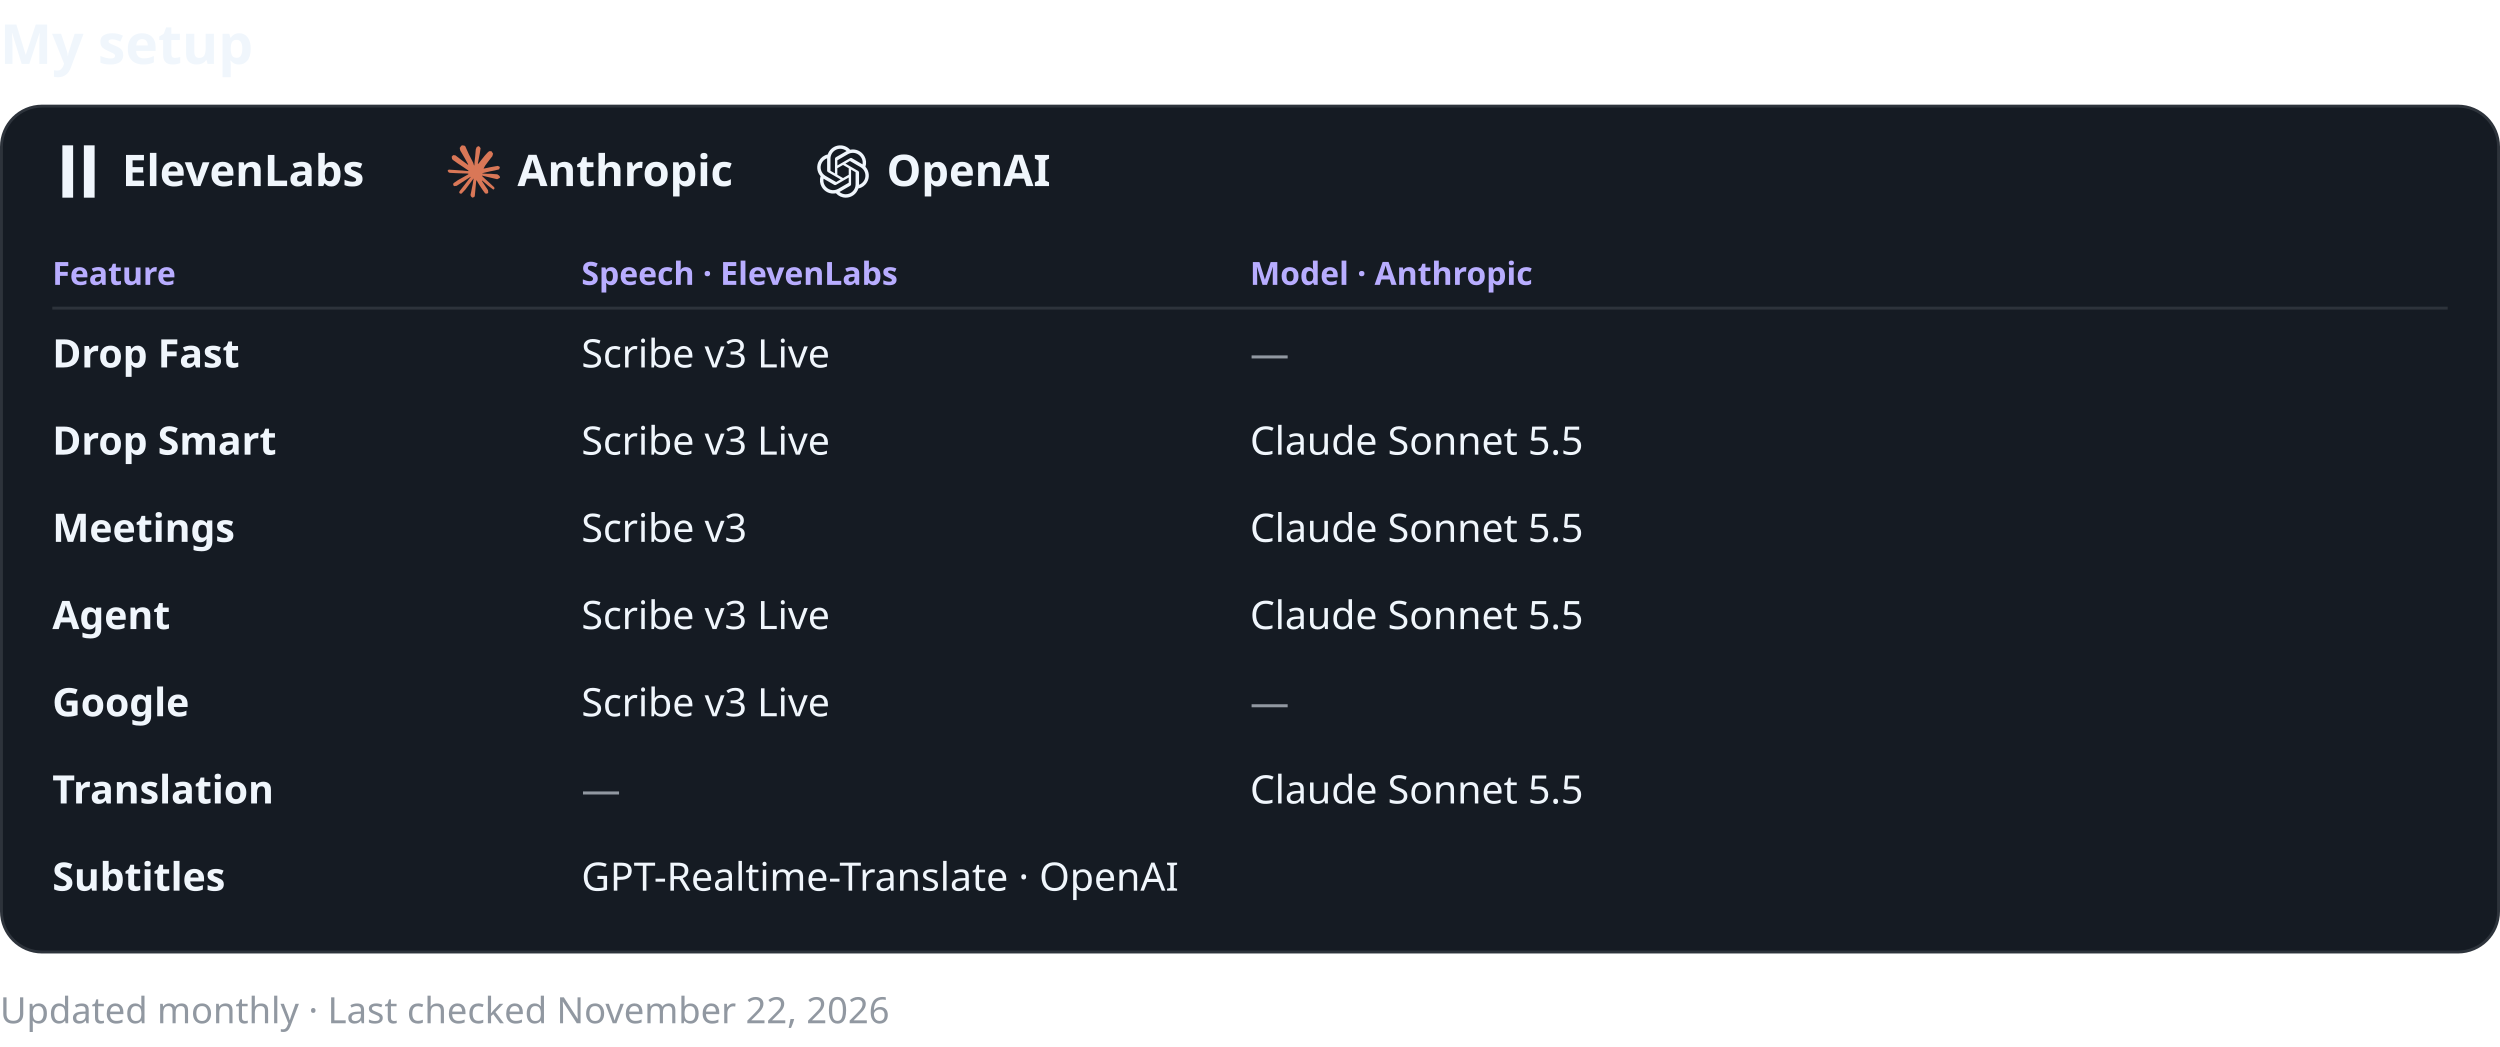
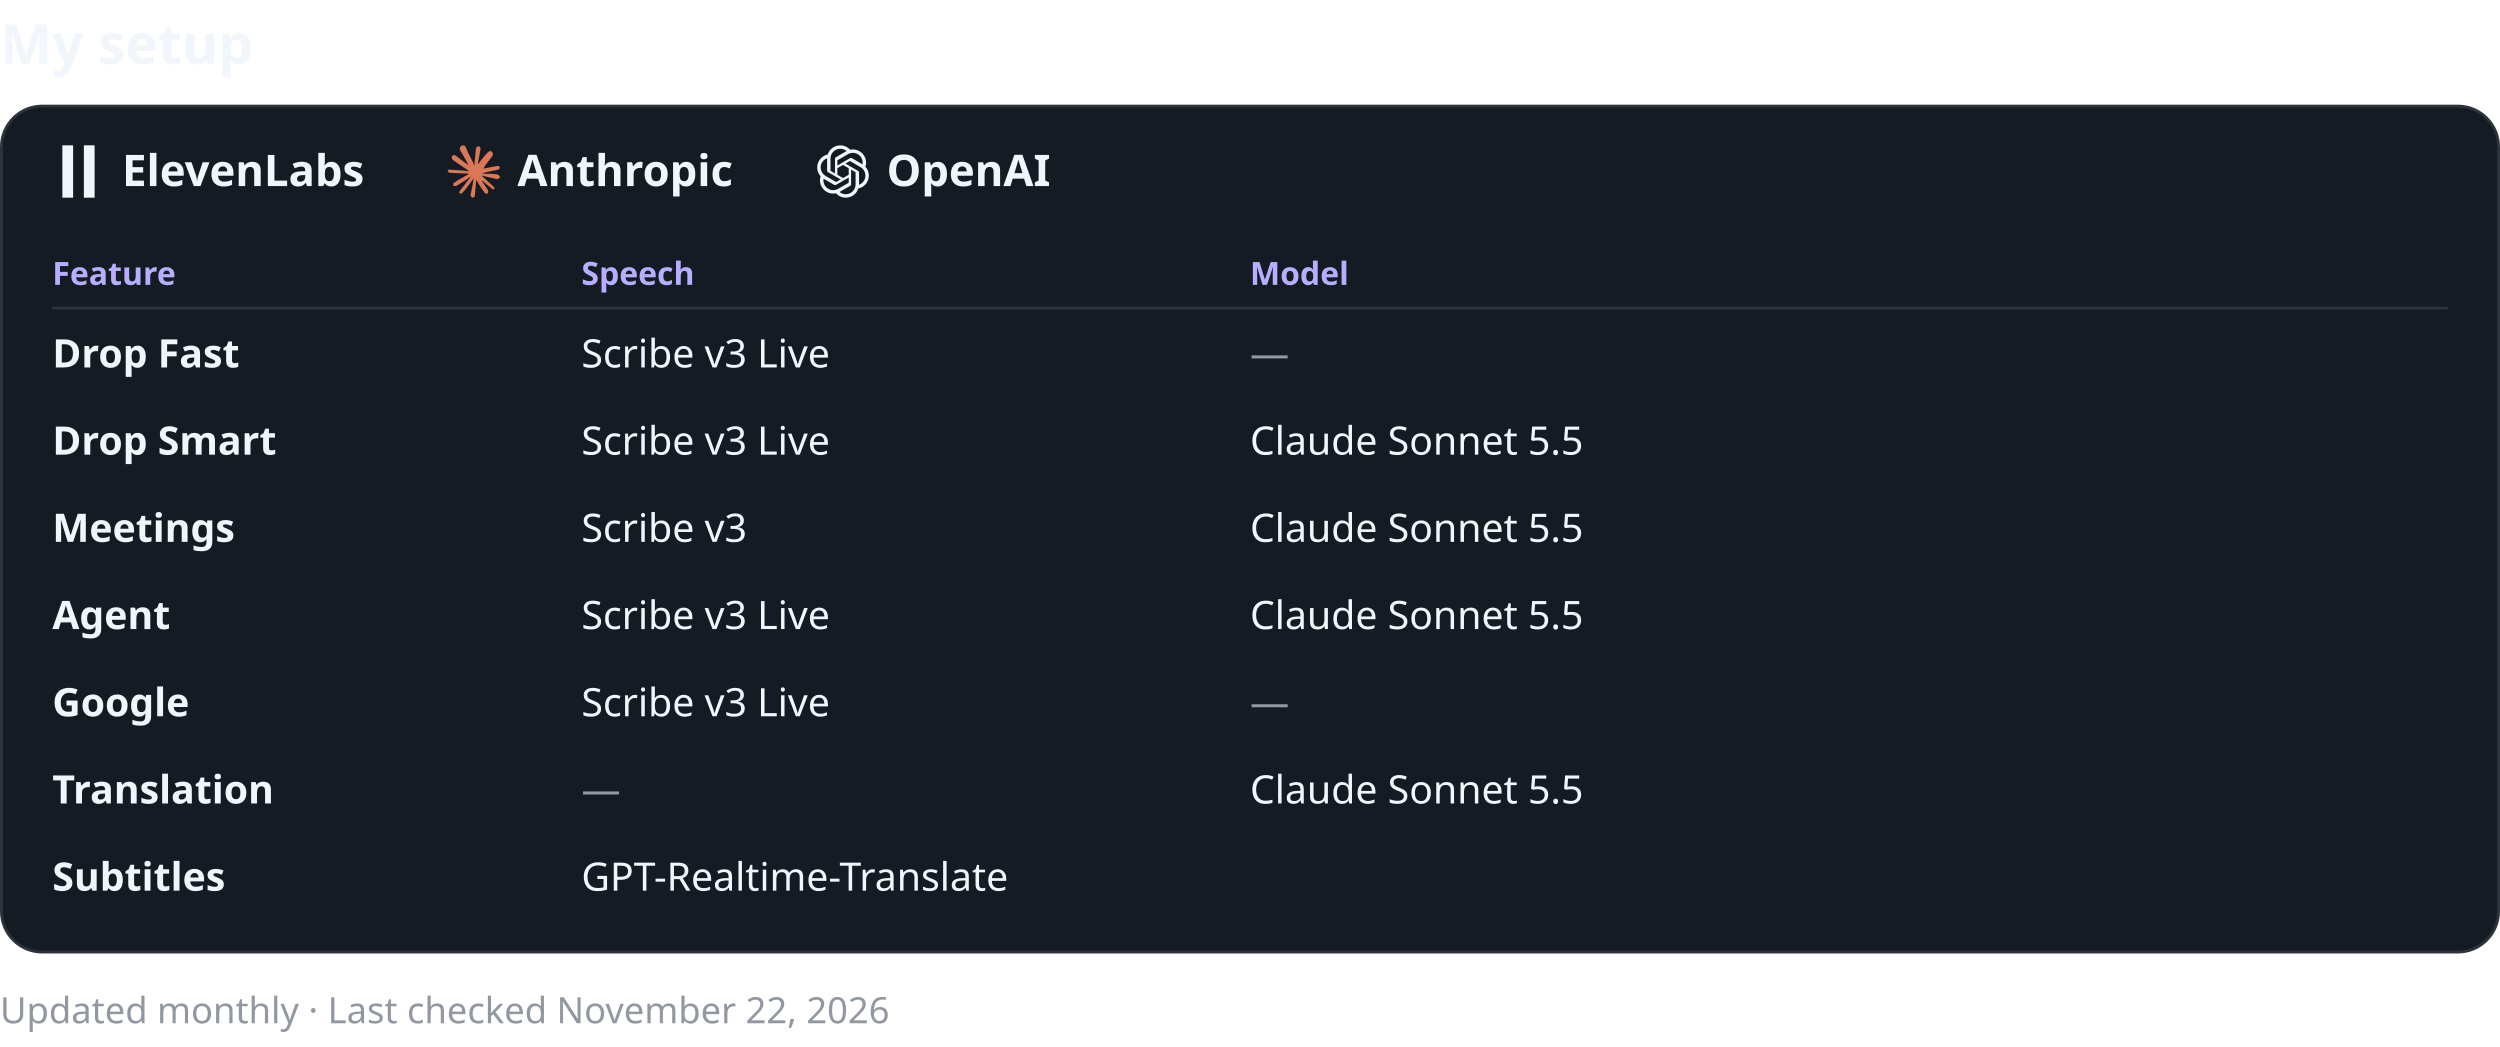
<svg xmlns="http://www.w3.org/2000/svg" width="860" height="360" viewBox="0 0 860 360">
  <text x="0" y="22" font-family="-apple-system, BlinkMacSystemFont, 'Segoe UI', 'Noto Sans', Helvetica, Arial, sans-serif" font-size="19" font-weight="700" fill="#f0f6fc">My setup</text>
  <rect x="0.5" y="36.5" width="859" height="291" rx="14" fill="#151b23" stroke="#2d333b" />
  <svg x="18" y="50" width="18" height="18" fill="#f0f6fc" role="img" viewBox="0 0 24 24">
    <path d="M4.604 0v24h4.932V0zm9.861 0v24h4.932V0z" />
  </svg>
  <text x="42" y="64" font-family="-apple-system, BlinkMacSystemFont, 'Segoe UI', 'Noto Sans', Helvetica, Arial, sans-serif" font-size="15" font-weight="600" fill="#f0f6fc">ElevenLabs</text>
  <svg x="154.0" y="50" width="18" height="18" fill="#d97757" role="img" viewBox="0 0 24 24">
    <path d="m4.714 15.956 4.717-2.647.079-.231-.079-.128h-.231l-.789-.049-2.696-.073-2.337-.097-2.265-.121-.571-.121-.534-.704.055-.352.48-.322.686.061 1.518.103 2.277.158 1.651.097 2.447.255h.389l.055-.158-.134-.097-.103-.097L6.973 9.836l-2.55-1.688-1.336-.971-.723-.492-.364-.461-.158-1.008.656-.723.88.061.225.061.892.686 1.906 1.475 2.489 1.834.364.303.146-.103.018-.073-.164-.273-1.354-2.447-1.445-2.489-.643-1.032-.17-.619c-.061-.255-.103-.467-.103-.729L6.287.134 6.7 0l.996.134.419.364.619 1.415 1.002 2.228 1.554 3.03.455.898.243.832.091.255h.158v-.146l.128-1.706.237-2.095.231-2.696.079-.759.376-.911.747-.492.583.279.48.686-.067.443-.285 1.852-.559 2.902-.364 1.943h.212l.243-.243.984-1.305 1.651-2.064.729-.82.85-.905.546-.431h1.032l.759 1.129-.34 1.166-1.062 1.348-.88 1.141-1.263 1.7-.789 1.36.073.109.188-.018 2.853-.607 1.542-.279 1.84-.316.832.389.091.395-.328.807-1.967.486-2.307.461-3.436.814-.043.03.049.061 1.548.146.662.036h1.621l3.018.225.789.522.474.638-.079.486-1.214.619-1.639-.389-3.825-.911-1.311-.328h-.182v.109l1.093 1.069 2.003 1.809 2.507 2.331.128.577-.322.455-.34-.049-2.204-1.657-.85-.747-1.925-1.621h-.128v.17l.443.65 2.344 3.521.121 1.081-.17.352-.607.212-.668-.121-1.372-1.925L14.38 17.959l-1.141-1.943-.14.079-.674 7.255-.316.37-.729.279-.607-.461-.322-.747.322-1.475.389-1.925.316-1.53.285-1.9.17-.631-.012-.043-.14.018-1.433 1.967-2.18 2.945-1.724 1.846-.413.164-.716-.37.067-.662.401-.589 2.386-3.036 1.439-1.882.929-1.087-.006-.158h-.055l-6.338 4.116-1.129.146-.486-.455.061-.747.231-.243 1.906-1.311Z" />
  </svg>
  <text x="178.0" y="64" font-family="-apple-system, BlinkMacSystemFont, 'Segoe UI', 'Noto Sans', Helvetica, Arial, sans-serif" font-size="15" font-weight="600" fill="#f0f6fc">Anthropic</text>
  <svg x="281.0" y="50" width="18" height="18" fill="#f0f6fc" role="img" viewBox="0 0 24 24">
    <path d="M22.282 9.821a5.985 5.985 0 0 0-.516-4.911 6.046 6.046 0 0 0-6.51-2.9A6.065 6.065 0 0 0 4.981 4.182a5.985 5.985 0 0 0-3.998 2.9 6.046 6.046 0 0 0 .743 7.097 5.98 5.98 0 0 0 .511 4.911 6.051 6.051 0 0 0 6.515 2.9A5.985 5.985 0 0 0 13.26 24a6.056 6.056 0 0 0 5.772-4.206 5.989 5.989 0 0 0 3.998-2.9 6.056 6.056 0 0 0-.748-7.073zm-9.022 12.608a4.476 4.476 0 0 1-2.876-1.041l.142-.08 4.778-2.758a.795.795 0 0 0 .393-.681v-6.737l2.02 1.169a.071.071 0 0 1 .038.052v5.583a4.504 4.504 0 0 1-4.495 4.494zm-9.661-4.125a4.471 4.471 0 0 1-.535-3.014l.142.085 4.783 2.758a.771.771 0 0 0 .781 0l5.843-3.369v2.332a.08.08 0 0 1-.033.061L9.74 19.95a4.499 4.499 0 0 1-6.141-1.646zM2.341 7.896a4.485 4.485 0 0 1 2.365-1.973V11.6a.766.766 0 0 0 .388.676l5.814 3.354-2.02 1.169a.076.076 0 0 1-.071 0l-4.83-2.787A4.504 4.504 0 0 1 2.341 7.872zm16.596 3.856L13.104 8.364 15.119 7.2a.076.076 0 0 1 .071 0l4.83 2.791a4.494 4.494 0 0 1-.676 8.104v-5.677a.79.79 0 0 0-.407-.667zm2.011-3.023l-.142-.085-4.774-2.782a.776.776 0 0 0-.785 0L9.409 9.23V6.897a.066.066 0 0 1 .028-.061l4.83-2.787a4.499 4.499 0 0 1 6.68 4.66zM8.306 12.863l-2.02-1.164a.08.08 0 0 1-.038-.057V6.074a4.499 4.499 0 0 1 7.376-3.454l-.142.081L8.704 5.459a.795.795 0 0 0-.393.681zm1.098-2.365l2.602-1.5 2.607 1.5v2.999l-2.597 1.5-2.607-1.5Z" />
  </svg>
  <text x="305.0" y="64" font-family="-apple-system, BlinkMacSystemFont, 'Segoe UI', 'Noto Sans', Helvetica, Arial, sans-serif" font-size="15" font-weight="600" fill="#f0f6fc">OpenAI</text>
  <text x="18" y="98" font-family="-apple-system, BlinkMacSystemFont, 'Segoe UI', 'Noto Sans', Helvetica, Arial, sans-serif" font-size="11.0" font-weight="600" fill="#b8adff">Feature</text>
-   <text x="200" y="98" font-family="-apple-system, BlinkMacSystemFont, 'Segoe UI', 'Noto Sans', Helvetica, Arial, sans-serif" font-size="11.0" font-weight="600" fill="#b8adff">Speech · ElevenLabs</text>
-   <text x="430" y="98" font-family="-apple-system, BlinkMacSystemFont, 'Segoe UI', 'Noto Sans', Helvetica, Arial, sans-serif" font-size="11.0" font-weight="600" fill="#b8adff">Model · Anthropic</text>
+   <text x="200" y="98" font-family="-apple-system, BlinkMacSystemFont, 'Segoe UI', 'Noto Sans', Helvetica, Arial, sans-serif" font-size="11.0" font-weight="600" fill="#b8adff">Speech</text>
+   <text x="430" y="98" font-family="-apple-system, BlinkMacSystemFont, 'Segoe UI', 'Noto Sans', Helvetica, Arial, sans-serif" font-size="11.0" font-weight="600" fill="#b8adff">Model</text>
  <line x1="18" y1="106" x2="842" y2="106" stroke="#2d333b" />
  <text x="18" y="126.4" font-family="-apple-system, BlinkMacSystemFont, 'Segoe UI', 'Noto Sans', Helvetica, Arial, sans-serif" font-size="13.5" font-weight="600" fill="#f0f6fc">Drop Fast</text>
  <text x="200" y="126.4" font-family="-apple-system, BlinkMacSystemFont, 'Segoe UI', 'Noto Sans', Helvetica, Arial, sans-serif" font-size="13.5" font-weight="400" fill="#f0f6fc">Scribe v3 Live</text>
  <text x="430" y="126.4" font-family="-apple-system, BlinkMacSystemFont, 'Segoe UI', 'Noto Sans', Helvetica, Arial, sans-serif" font-size="13.5" font-weight="400" fill="#9198a1">—</text>
  <text x="18" y="156.4" font-family="-apple-system, BlinkMacSystemFont, 'Segoe UI', 'Noto Sans', Helvetica, Arial, sans-serif" font-size="13.5" font-weight="600" fill="#f0f6fc">Drop Smart</text>
  <text x="200" y="156.4" font-family="-apple-system, BlinkMacSystemFont, 'Segoe UI', 'Noto Sans', Helvetica, Arial, sans-serif" font-size="13.5" font-weight="400" fill="#f0f6fc">Scribe v3 Live</text>
  <text x="430" y="156.4" font-family="-apple-system, BlinkMacSystemFont, 'Segoe UI', 'Noto Sans', Helvetica, Arial, sans-serif" font-size="13.5" font-weight="400" fill="#f0f6fc">Claude Sonnet 5.5</text>
  <text x="18" y="186.4" font-family="-apple-system, BlinkMacSystemFont, 'Segoe UI', 'Noto Sans', Helvetica, Arial, sans-serif" font-size="13.5" font-weight="600" fill="#f0f6fc">Meetings</text>
  <text x="200" y="186.4" font-family="-apple-system, BlinkMacSystemFont, 'Segoe UI', 'Noto Sans', Helvetica, Arial, sans-serif" font-size="13.5" font-weight="400" fill="#f0f6fc">Scribe v3</text>
  <text x="430" y="186.4" font-family="-apple-system, BlinkMacSystemFont, 'Segoe UI', 'Noto Sans', Helvetica, Arial, sans-serif" font-size="13.5" font-weight="400" fill="#f0f6fc">Claude Sonnet 5.5</text>
  <text x="18" y="216.4" font-family="-apple-system, BlinkMacSystemFont, 'Segoe UI', 'Noto Sans', Helvetica, Arial, sans-serif" font-size="13.5" font-weight="600" fill="#f0f6fc">Agent</text>
  <text x="200" y="216.4" font-family="-apple-system, BlinkMacSystemFont, 'Segoe UI', 'Noto Sans', Helvetica, Arial, sans-serif" font-size="13.5" font-weight="400" fill="#f0f6fc">Scribe v3 Live</text>
  <text x="430" y="216.4" font-family="-apple-system, BlinkMacSystemFont, 'Segoe UI', 'Noto Sans', Helvetica, Arial, sans-serif" font-size="13.5" font-weight="400" fill="#f0f6fc">Claude Sonnet 5.5</text>
  <text x="18" y="246.4" font-family="-apple-system, BlinkMacSystemFont, 'Segoe UI', 'Noto Sans', Helvetica, Arial, sans-serif" font-size="13.5" font-weight="600" fill="#f0f6fc">Google</text>
  <text x="200" y="246.4" font-family="-apple-system, BlinkMacSystemFont, 'Segoe UI', 'Noto Sans', Helvetica, Arial, sans-serif" font-size="13.5" font-weight="400" fill="#f0f6fc">Scribe v3 Live</text>
  <text x="430" y="246.4" font-family="-apple-system, BlinkMacSystemFont, 'Segoe UI', 'Noto Sans', Helvetica, Arial, sans-serif" font-size="13.5" font-weight="400" fill="#9198a1">—</text>
  <text x="18" y="276.4" font-family="-apple-system, BlinkMacSystemFont, 'Segoe UI', 'Noto Sans', Helvetica, Arial, sans-serif" font-size="13.5" font-weight="600" fill="#f0f6fc">Translation</text>
  <text x="200" y="276.4" font-family="-apple-system, BlinkMacSystemFont, 'Segoe UI', 'Noto Sans', Helvetica, Arial, sans-serif" font-size="13.5" font-weight="400" fill="#9198a1">—</text>
  <text x="430" y="276.4" font-family="-apple-system, BlinkMacSystemFont, 'Segoe UI', 'Noto Sans', Helvetica, Arial, sans-serif" font-size="13.5" font-weight="400" fill="#f0f6fc">Claude Sonnet 5.5</text>
  <text x="18" y="306.4" font-family="-apple-system, BlinkMacSystemFont, 'Segoe UI', 'Noto Sans', Helvetica, Arial, sans-serif" font-size="13.5" font-weight="600" fill="#f0f6fc">Subtitles</text>
-   <text x="200" y="306.4" font-family="-apple-system, BlinkMacSystemFont, 'Segoe UI', 'Noto Sans', Helvetica, Arial, sans-serif" font-size="13.5" font-weight="400" fill="#f0f6fc">GPT-Realtime-Translate · OpenAI</text>
+   <text x="200" y="306.4" font-family="-apple-system, BlinkMacSystemFont, 'Segoe UI', 'Noto Sans', Helvetica, Arial, sans-serif" font-size="13.5" font-weight="400" fill="#f0f6fc">GPT-Realtime-Translate</text>
  <text x="0" y="352" font-family="-apple-system, BlinkMacSystemFont, 'Segoe UI', 'Noto Sans', Helvetica, Arial, sans-serif" font-size="12.5" fill="#9198a1">Updated monthly · Last checked November 22, 2026</text>
</svg>
